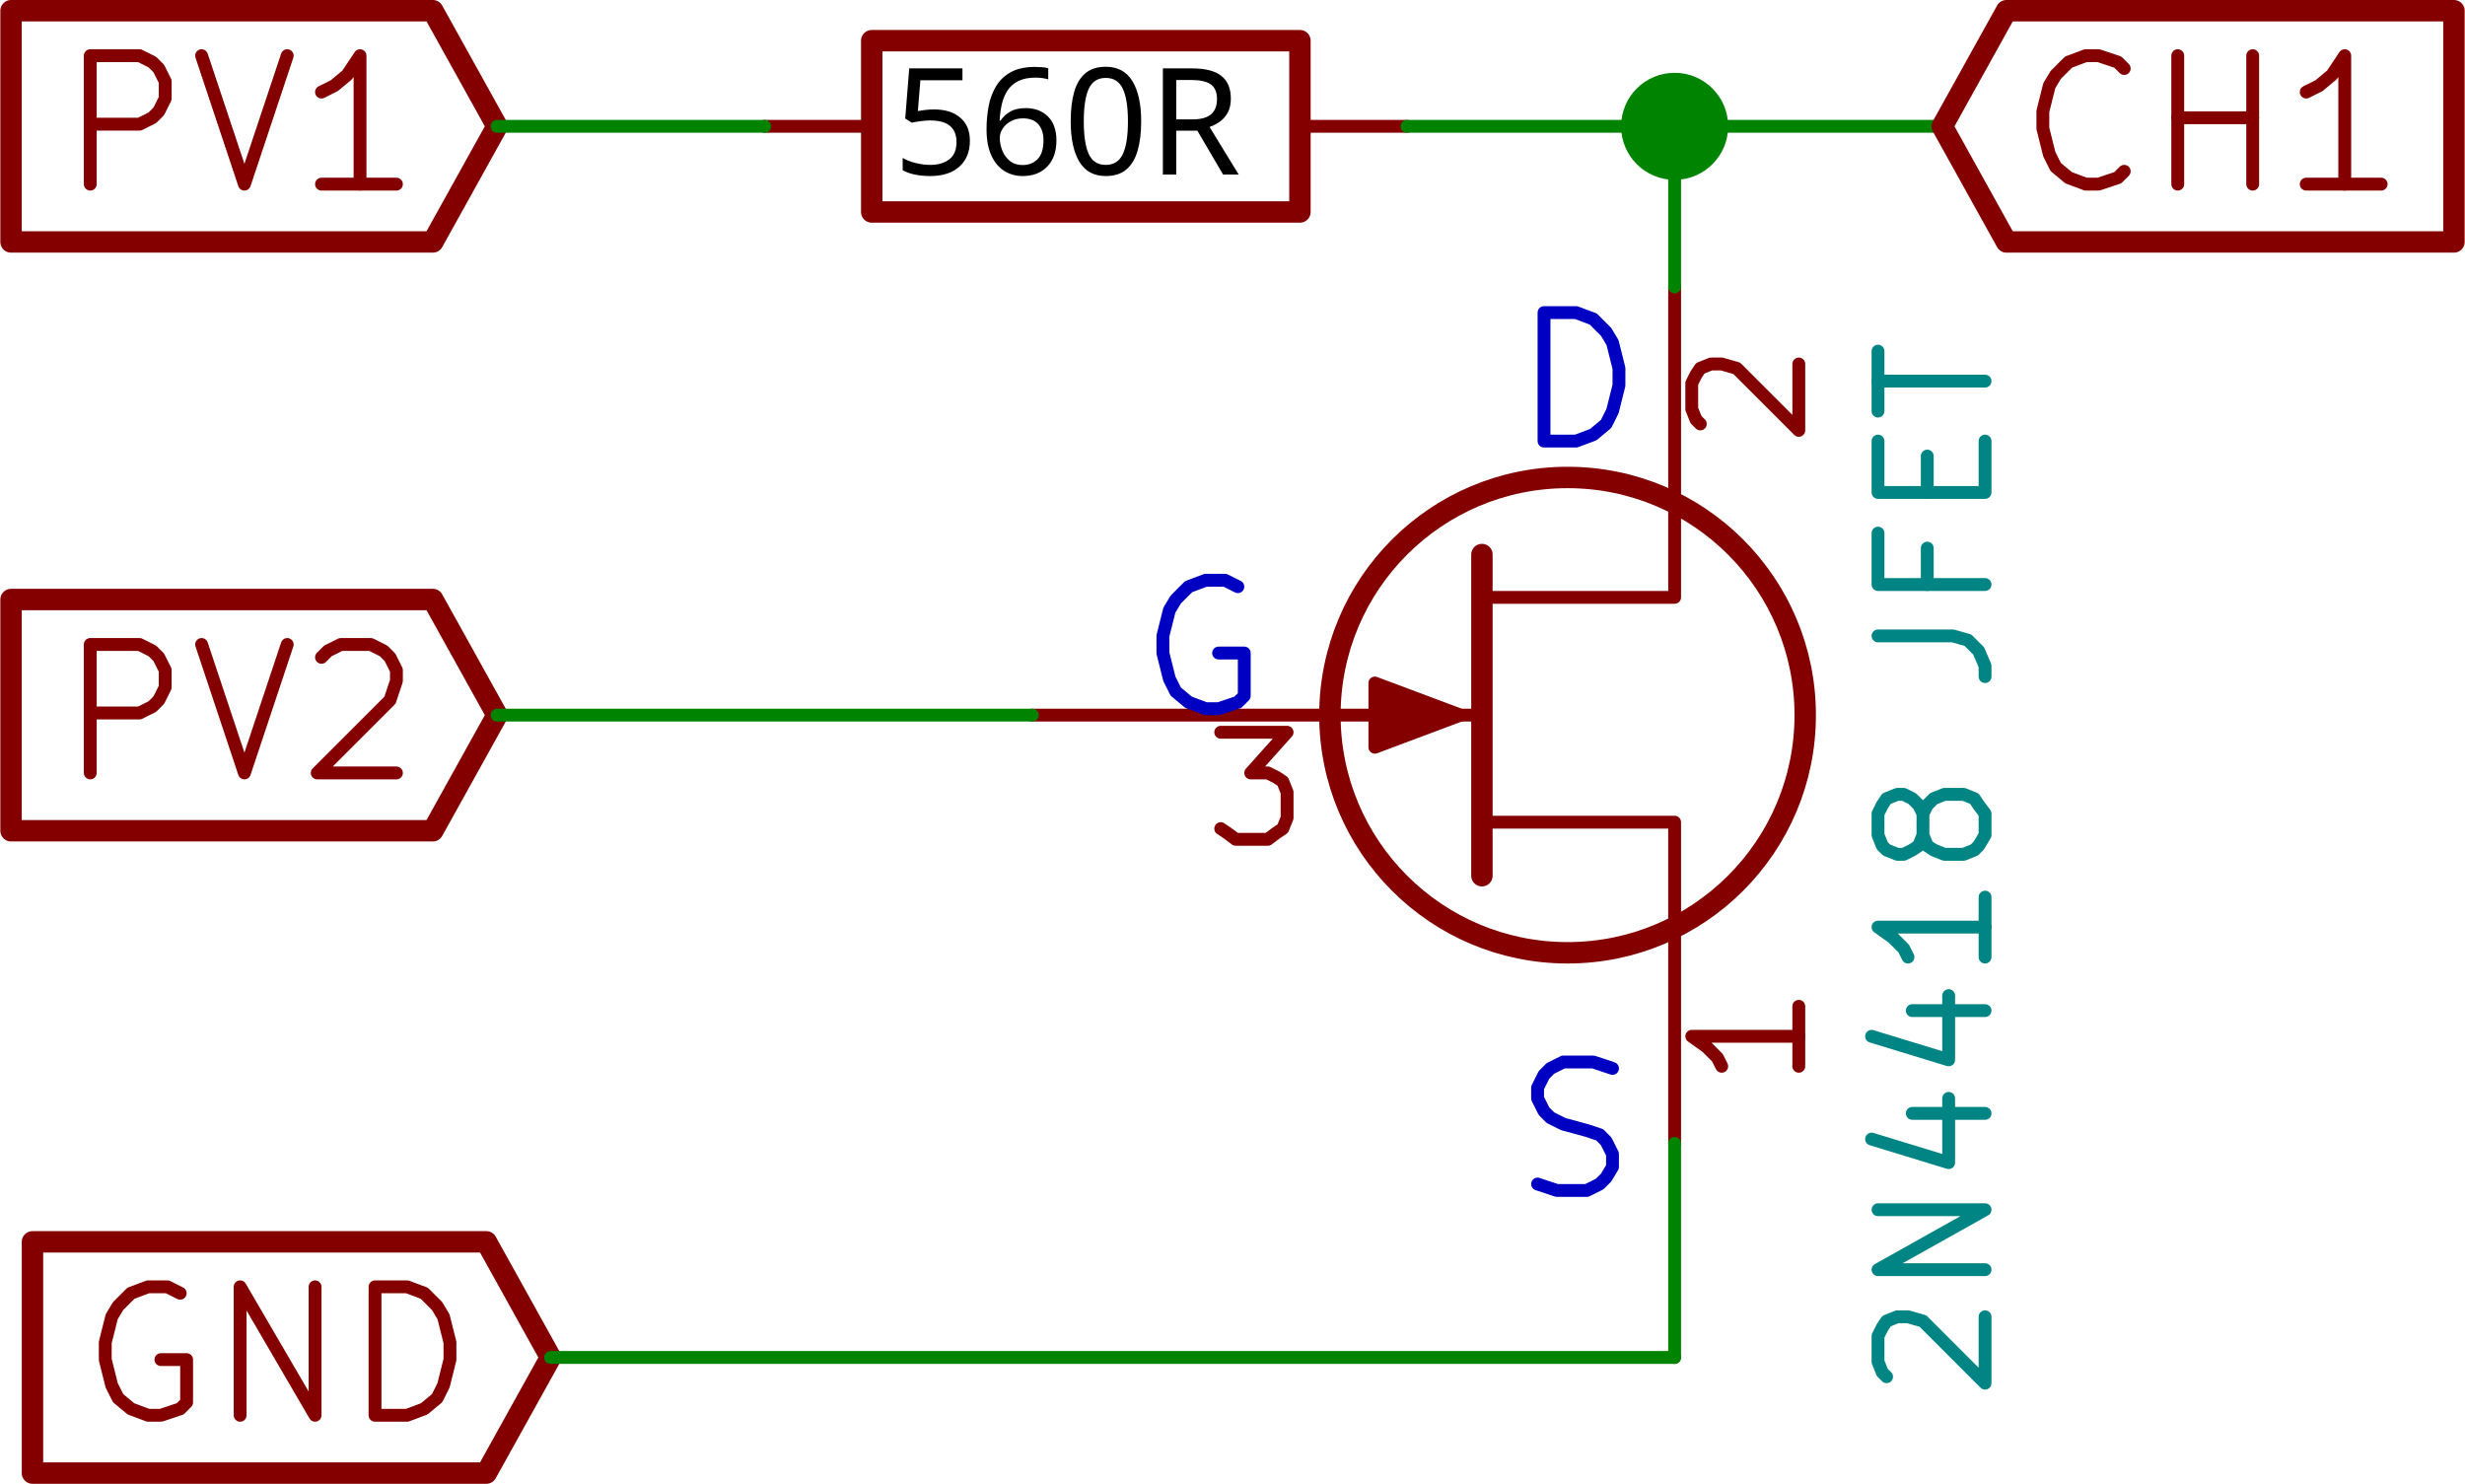
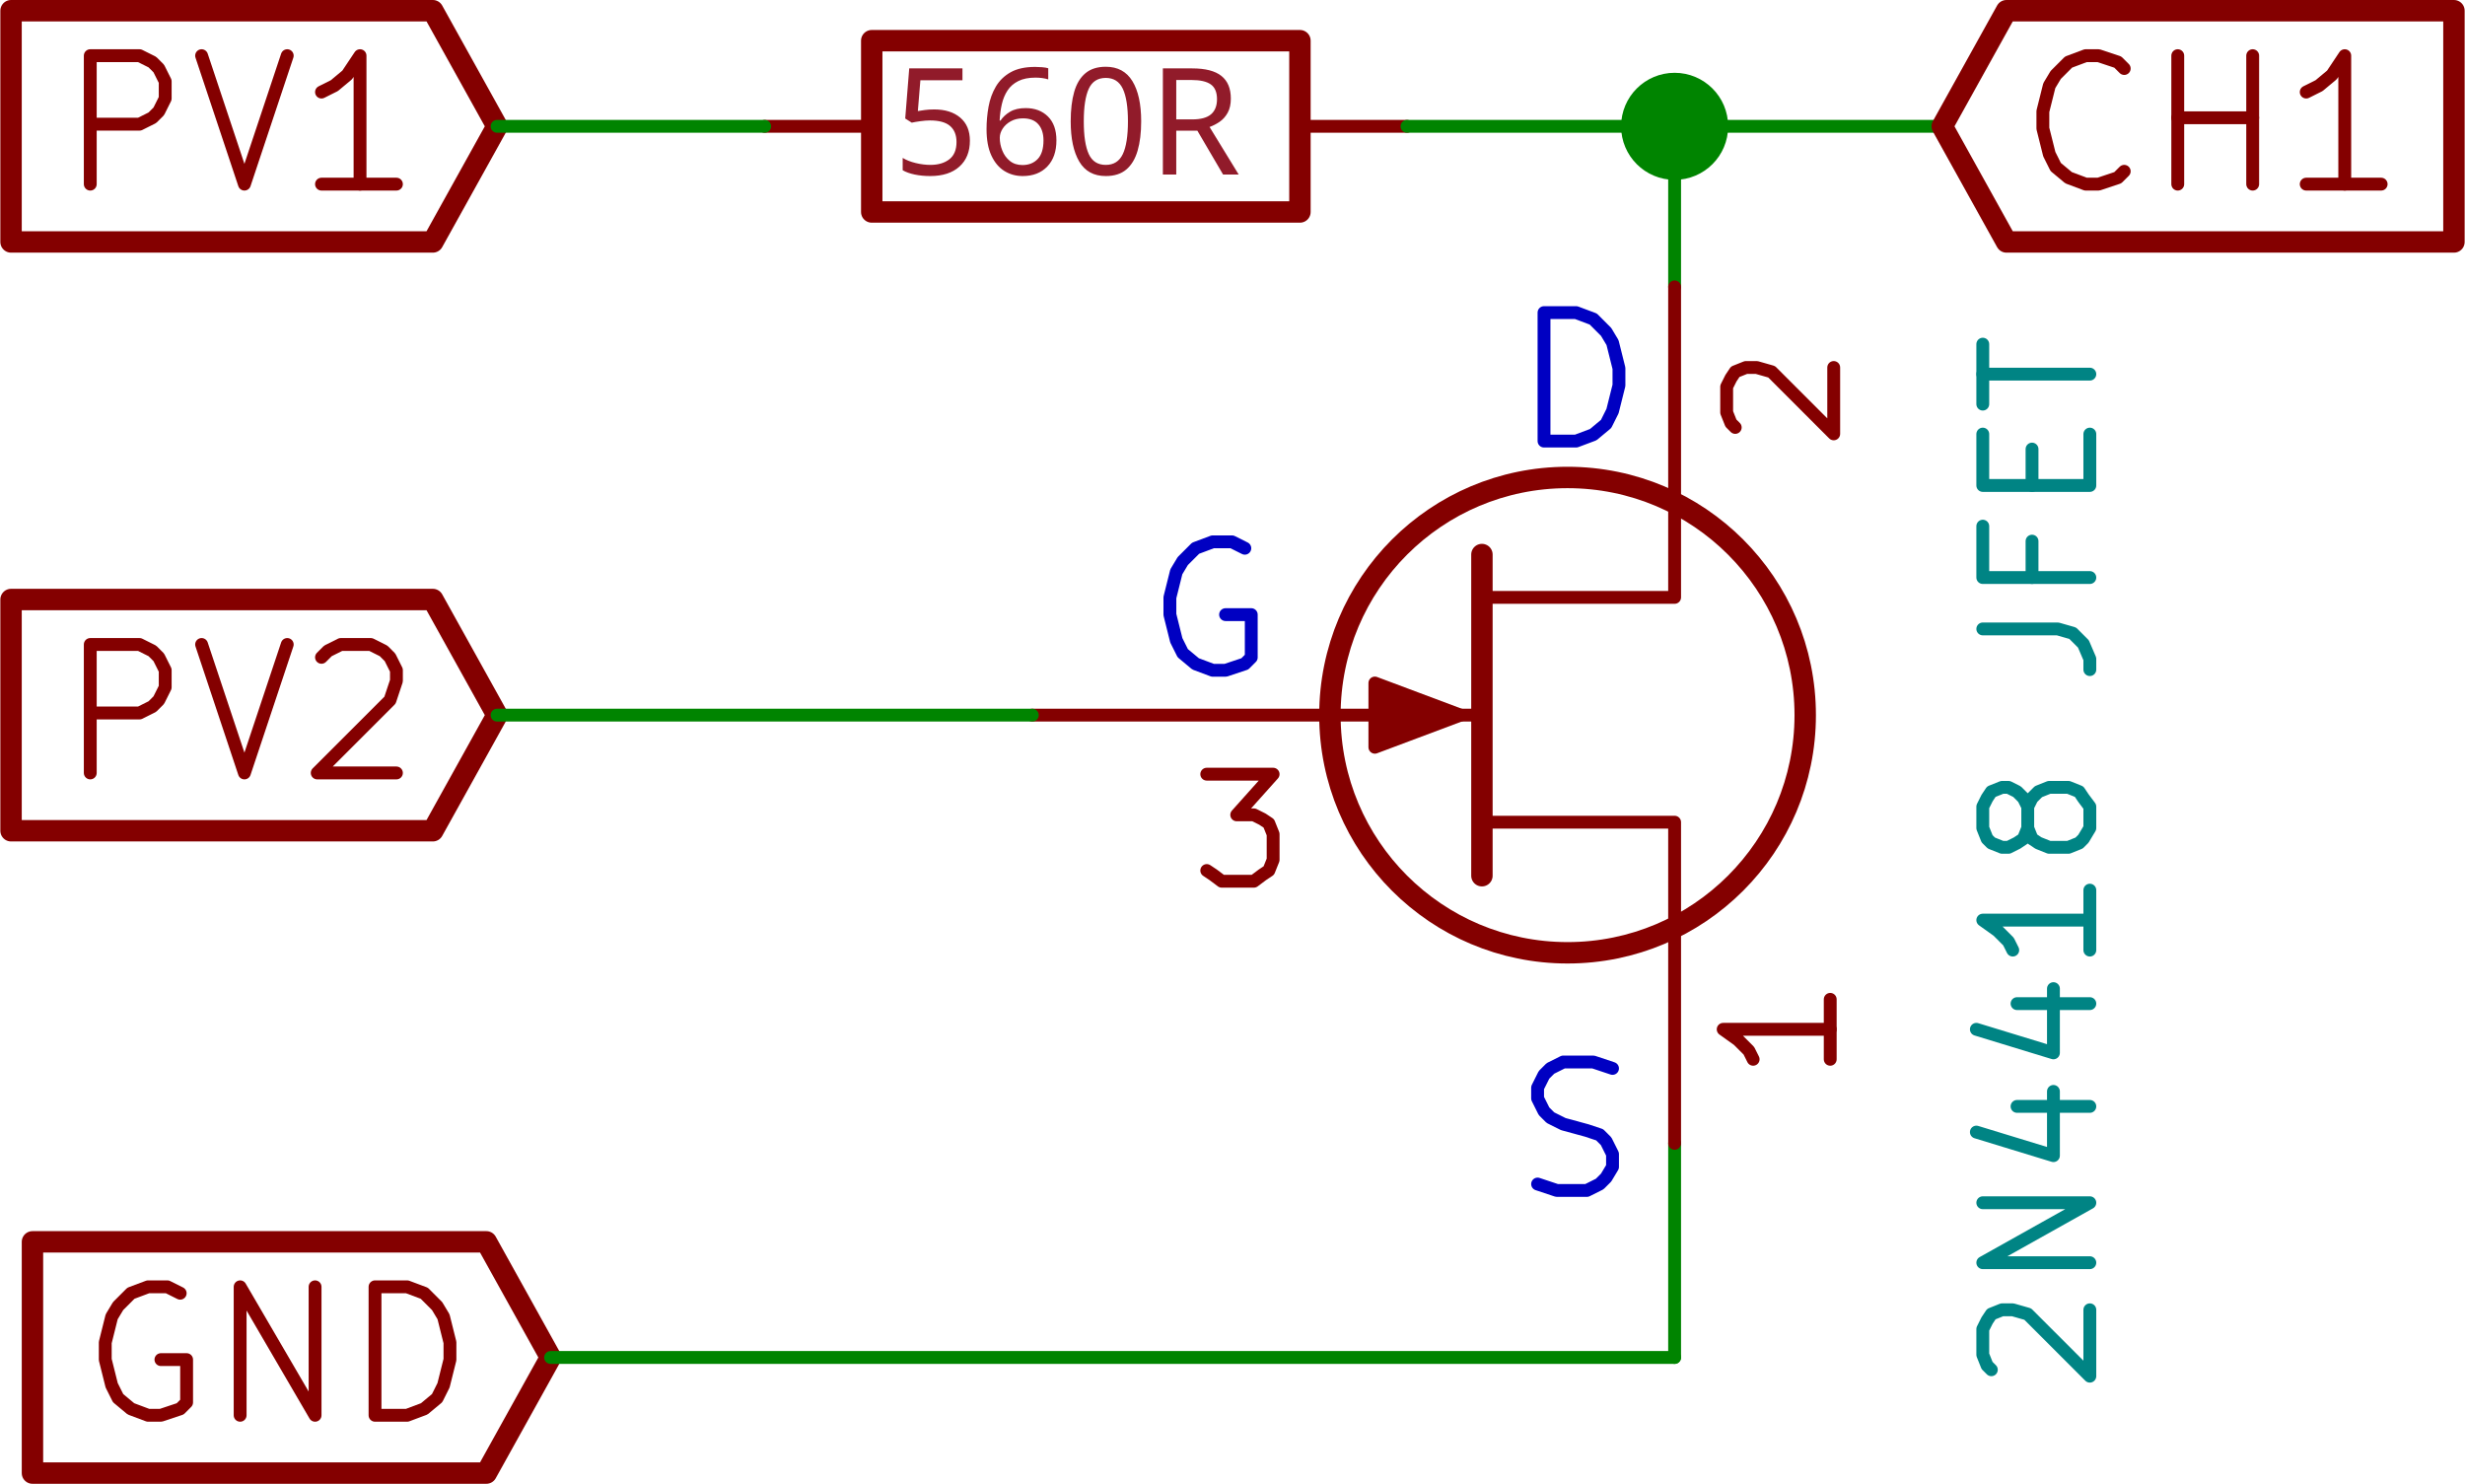
<svg xmlns="http://www.w3.org/2000/svg" version="1.1" width="2.924cm" height="1.76cm" viewBox="0 0 11509.995 6930" id="svg2">
  <defs id="defs276" />
  <g style="fill:#000000;fill-opacity:1;stroke:#000000;stroke-linecap:round;stroke-linejoin:round;stroke-opacity:1" id="g8" transform="translate(-6180.02,-10160)" />
  <g style="fill:#000000;fill-opacity:0;stroke:#000000;stroke-width:0;stroke-linecap:round;stroke-linejoin:round;stroke-opacity:1" id="g10" transform="translate(-6180.02,-10160)" />
  <g style="fill:#840000;fill-opacity:0;stroke:#840000;stroke-width:0;stroke-linecap:round;stroke-linejoin:round;stroke-opacity:1" id="g12" transform="translate(-6180.02,-10160)" />
-   <g style="fill:#840000;fill-opacity:0;stroke:#840000;stroke-width:100;stroke-linecap:round;stroke-linejoin:round;stroke-opacity:1" id="g14" transform="translate(-6180.02,-10160)">
-     <circle cx="13500" cy="13500" r="1110" id="circle16" />
-     <polyline fill="none;" points="13100,12750 13100,14250 13100,14250 " id="polyline18" />
-   </g>
-   <g style="fill:#840000;fill-opacity:0;stroke:#840000;stroke-width:60;stroke-linecap:round;stroke-linejoin:round;stroke-opacity:1" id="g20" transform="translate(-6180.02,-10160)">
-     <polyline fill="none;" points="14000,14500 14000,14000 13100,14000 " id="polyline22" />
-     <polyline fill="none;" points="14000,12500 14000,12950 13100,12950 " id="polyline24" />
-   </g>
-   <g style="fill:#840000;fill-opacity:1;stroke:#840000;stroke-width:60;stroke-linecap:round;stroke-linejoin:round;stroke-opacity:1" id="g26" transform="translate(-6180.02,-10160)">
-     <polyline style="fill-rule:evenodd" points="13000,13500 12600,13350 12600,13650 13000,13500 " id="polyline28" />
-   </g>
-   <g style="fill:#840000;fill-opacity:0;stroke:#840000;stroke-width:60;stroke-linecap:round;stroke-linejoin:round;stroke-opacity:1" id="g30" transform="translate(-6180.02,-10160)">
-     <path d="m 14000,14500 0,1000" id="path32" />
-     <path d="m 14580,14860 0,280" id="path34" />
-     <path d="m 14580,15000 -500,0 70,50 50,50 20,40" id="path36" />
-     <path d="m 14000,12500 0,-1000" id="path38" />
-     <path d="m 14120,12140 -20,-20 -20,-50 0,-120 20,-40 20,-30 50,-20 50,0 70,20 290,290 0,-310" id="path40" />
-     <path d="m 13100,13500 -2100,0" id="path42" />
-     <path d="m 11880,13580 310,0 -170,190 80,0 40,20 30,20 20,50 0,120 -20,50 -30,20 -40,30 -150,0 -40,-30 -30,-20" id="path44" />
-   </g>
-   <g style="fill:#008484;fill-opacity:0;stroke:#008484;stroke-width:60;stroke-linecap:round;stroke-linejoin:round;stroke-opacity:1" id="g46" transform="translate(-6180.02,-10160)">
-     <path d="m 14990,16590 -20,-20 -20,-50 0,-120 20,-40 20,-30 50,-20 50,0 70,20 290,290 0,-310" id="path48" />
-     <path d="m 15450,16090 -500,0 500,-280 -500,0" id="path50" />
-     <path d="m 15110,15360 340,0" id="path52" />
-     <path d="m 14920,15480 360,110 0,-300" id="path54" />
-     <path d="m 15110,14880 340,0" id="path56" />
-     <path d="m 14920,15000 360,110 0,-300" id="path58" />
-     <path d="m 15450,14350 0,280" id="path60" />
-     <path d="m 15450,14490 -500,0 70,50 50,50 20,40" id="path62" />
-     <path d="m 15160,14060 -20,50 -30,20 -40,20 -30,0 -50,-20 -20,-20 -20,-50 0,-100 20,-40 20,-30 50,-20 30,0 40,20 30,30 20,40 0,100 20,50 30,20 50,20 90,0 50,-20 20,-20 30,-50 0,-100 -30,-40 -20,-30 -50,-20 -90,0 -50,20 -30,30 -20,40" id="path64" />
-     <path d="m 14950,13130 350,0 70,20 50,50 30,70 0,50" id="path66" />
-     <path d="m 15180,12720 0,170" id="path68" />
-     <path d="m 15450,12890 -500,0 0,-240" id="path70" />
-     <path d="m 15180,12460 0,-170" id="path72" />
-     <path d="m 15450,12220 0,240 -500,0 0,-240" id="path74" />
-     <path d="m 14950,12080 0,-280" id="path76" />
-     <path d="m 15450,11940 -500,0" id="path78" />
-   </g>
-   <g style="fill:#840000;fill-opacity:0;stroke:#840000;stroke-width:60;stroke-linecap:round;stroke-linejoin:round;stroke-opacity:1" id="g80" transform="translate(-6180.02,-10160)">
-     <path d="m 6600,13770 0,-600 230,0 60,30 30,30 30,60 0,80 -30,60 -30,30 -60,30 -230,0" id="path82" />
-     <path d="m 7120,13170 200,600 200,-600" id="path84" />
-     <path d="m 7680,13230 30,-30 60,-30 140,0 60,30 30,30 30,60 0,50 -30,90 -340,340 370,0" id="path86" />
-   </g>
-   <g style="fill:#840000;fill-opacity:0;stroke:#840000;stroke-width:100;stroke-linecap:round;stroke-linejoin:round;stroke-opacity:1" id="g88" transform="translate(-6180.02,-10160)">
-     <polyline fill="none;" points="8500,13500 8200,12960 6230,12960 6230,13500 6230,14040 8200,14040 8500,13500 " id="polyline90" />
-   </g>
  <g style="fill:#840000;fill-opacity:0;stroke:#840000;stroke-width:60;stroke-linecap:round;stroke-linejoin:round;stroke-opacity:1" id="g92" transform="translate(-6180.02,-10160)" />
-   <g style="fill:#008400;fill-opacity:0;stroke:#008400;stroke-width:60;stroke-linecap:round;stroke-linejoin:round;stroke-opacity:1" id="g94" transform="translate(-6180.02,-10160)">
-     <path d="m 8500,13500 2500,0" id="path96" />
-   </g>
-   <g style="fill:#840000;fill-opacity:0;stroke:#840000;stroke-width:60;stroke-linecap:round;stroke-linejoin:round;stroke-opacity:1" id="g98" transform="translate(-6180.02,-10160)">
-     <path d="m 7020,16200 -60,-30 -90,0 -80,30 -60,60 -30,50 -30,120 0,80 30,120 30,60 60,50 80,30 60,0 90,-30 30,-30 0,-200 -120,0" id="path100" />
-     <path d="m 7300,16770 0,-600 350,600 0,-600" id="path102" />
-     <path d="m 7930,16770 0,-600 150,0 80,30 60,60 30,50 30,120 0,80 -30,120 -30,60 -60,50 -80,30 -150,0" id="path104" />
-   </g>
-   <g style="fill:#840000;fill-opacity:0;stroke:#840000;stroke-width:100;stroke-linecap:round;stroke-linejoin:round;stroke-opacity:1" id="g106" transform="translate(-6180.02,-10160)">
-     <polyline fill="none;" points="8750,16500 8450,15960 6330,15960 6330,16500 6330,17040 8450,17040 8750,16500 " id="polyline108" />
-   </g>
  <g style="fill:#840000;fill-opacity:0;stroke:#840000;stroke-width:60;stroke-linecap:round;stroke-linejoin:round;stroke-opacity:1" id="g110" transform="translate(-6180.02,-10160)" />
-   <g style="fill:#008400;fill-opacity:0;stroke:#008400;stroke-width:60;stroke-linecap:round;stroke-linejoin:round;stroke-opacity:1" id="g112" transform="translate(-6180.02,-10160)">
-     <path d="m 14000,16500 0,-1000" id="path114" />
-     <path d="m 8750,16500 5250,0" id="path116" />
-   </g>
-   <g style="fill:#840000;fill-opacity:0;stroke:#840000;stroke-width:60;stroke-linecap:round;stroke-linejoin:round;stroke-opacity:1" id="g118" transform="translate(-6180.02,-10160)">
-     <path d="m 6600,11020 0,-600 230,0 60,30 30,30 30,60 0,80 -30,60 -30,30 -60,30 -230,0" id="path120" />
-     <path d="m 7120,10420 200,600 200,-600" id="path122" />
-     <path d="m 8030,11020 -350,0" id="path124" />
-     <path d="m 7860,11020 0,-600 -60,90 -60,50 -60,30" id="path126" />
-   </g>
-   <g style="fill:#840000;fill-opacity:0;stroke:#840000;stroke-width:100;stroke-linecap:round;stroke-linejoin:round;stroke-opacity:1" id="g128" transform="translate(-6180.02,-10160)">
-     <polyline fill="none;" points="8500,10750 8200,10210 6230,10210 6230,10750 6230,11290 8200,11290 8500,10750 " id="polyline130" />
-   </g>
  <g style="fill:#840000;fill-opacity:0;stroke:#840000;stroke-width:0;stroke-linecap:round;stroke-linejoin:round;stroke-opacity:1" id="g132" transform="translate(-6180.02,-10160)" />
-   <g style="fill:#840000;fill-opacity:0;stroke:#840000;stroke-width:100;stroke-linecap:round;stroke-linejoin:round;stroke-opacity:1" id="g134" transform="translate(-6180.02,-10160)">
-     <rect x="10250" y="10350" width="2000" height="800" rx="0" id="rect136" />
-   </g>
-   <g style="fill:#840000;fill-opacity:0;stroke:#840000;stroke-width:60;stroke-linecap:round;stroke-linejoin:round;stroke-opacity:1" id="g138" transform="translate(-6180.02,-10160)">
-     <path d="m 12250,10750 500,0" id="path140" />
-     <path d="m 10250,10750 -500,0" id="path142" />
-   </g>
-   <g style="fill:#008400;fill-opacity:0;stroke:#008400;stroke-width:60;stroke-linecap:round;stroke-linejoin:round;stroke-opacity:1" id="g156" transform="translate(-6180.02,-10160)">
-     <path d="m 12750,10750 2500,0" id="path158" />
-     <path d="m 14000,10750 0,750" id="path160" />
-     <path d="m 8500,10750 1250,0" id="path162" />
-   </g>
-   <g style="fill:#840000;fill-opacity:0;stroke:#840000;stroke-width:60;stroke-linecap:round;stroke-linejoin:round;stroke-opacity:1" id="g164" transform="translate(-6180.02,-10160)">
-     <path d="m 16100,10960 -30,30 -90,30 -60,0 -80,-30 -60,-50 -30,-60 -30,-120 0,-80 30,-120 30,-50 60,-60 80,-30 60,0 90,30 30,30" id="path166" />
-     <path d="m 16350,11020 0,-600" id="path168" />
-     <path d="m 16350,10710 350,0" id="path170" />
-     <path d="m 16700,11020 0,-600" id="path172" />
-     <path d="m 17300,11020 -350,0" id="path174" />
-     <path d="m 17130,11020 0,-600 -60,90 -60,50 -60,30" id="path176" />
-   </g>
-   <g style="fill:#840000;fill-opacity:0;stroke:#840000;stroke-width:100;stroke-linecap:round;stroke-linejoin:round;stroke-opacity:1" id="g178" transform="translate(-6180.02,-10160)">
-     <polyline fill="none;" points="15250,10750 15550,11290 17640,11290 17640,10750 17640,10210 15550,10210 15250,10750 " id="polyline180" />
-   </g>
  <g style="fill:#840000;fill-opacity:0;stroke:#840000;stroke-width:0;stroke-linecap:round;stroke-linejoin:round;stroke-opacity:1" id="g182" transform="translate(-6180.02,-10160)" />
  <g style="fill:#008400;fill-opacity:0;stroke:#008400;stroke-width:0;stroke-linecap:round;stroke-linejoin:round;stroke-opacity:1" id="g184" transform="translate(-6180.02,-10160)" />
-   <g style="fill:#008400;fill-opacity:1;stroke:#008400;stroke-width:100;stroke-linecap:round;stroke-linejoin:round;stroke-opacity:1" id="g186" transform="translate(-6180.02,-10160)">
-     <circle cx="14000" cy="10750" r="200" id="circle188" />
+   <g style="fill:#008400;fill-opacity:1;stroke:#008400;stroke-width:60;stroke-linecap:round;stroke-linejoin:round;stroke-opacity:1" id="g190" transform="translate(-6180.02,-10160)" />
+   <g id="g11654">
+     <path d="m 6919.98,3340 h -2100" id="path42" style="fill:#840000;fill-opacity:0;stroke:#840000;stroke-width:60;stroke-linecap:round;stroke-linejoin:round;stroke-opacity:1" />
+     <g transform="translate(-5690.662,-10192.624)" id="g46" style="fill:#008484;fill-opacity:0;stroke:#008484;stroke-width:60;stroke-linecap:round;stroke-linejoin:round;stroke-opacity:1">
+       <path id="path48" d="m 14990,16590 -20,-20 -20,-50 v -120 l 20,-40 20,-30 50,-20 h 50 l 70,20 290,290 v -310" />
+       <path id="path50" d="m 15450,16090 h -500 l 500,-280 h -500" />
+       <path id="path52" d="m 15110,15360 h 340" />
+       <path id="path54" d="m 14920,15480 360,110 v -300" />
+       <path id="path56" d="m 15110,14880 h 340" />
+       <path id="path58" d="m 14920,15000 360,110 v -300" />
+       <path id="path60" d="m 15450,14350 v 280" />
+       <path id="path62" d="m 15450,14490 h -500 l 70,50 50,50 20,40" />
+       <path id="path64" d="m 15160,14060 -20,50 -30,20 -40,20 h -30 l -50,-20 -20,-20 -20,-50 v -100 l 20,-40 20,-30 50,-20 h 30 l 40,20 30,30 20,40 v 100 l 20,50 30,20 50,20 h 90 l 50,-20 20,-20 30,-50 v -100 l -30,-40 -20,-30 -50,-20 h -90 l -50,20 -30,30 -20,40" />
+       <path id="path66" d="m 14950,13130 h 350 l 70,20 50,50 30,70 v 50" />
+       <path id="path68" d="m 15180,12720 v 170" />
+       <path id="path70" d="m 15450,12890 h -500 v -240" />
+       <path id="path72" d="m 15180,12460 v -170" />
+       <path id="path74" d="m 15450,12220 v 240 h -500 v -240" />
+       <path id="path76" d="m 14950,12080 v -280" />
+       <path id="path78" d="m 15450,11940 h -500" />
+     </g>
+     <g transform="translate(-6180.02,-10160)" id="g80" style="fill:#840000;fill-opacity:0;stroke:#840000;stroke-width:60;stroke-linecap:round;stroke-linejoin:round;stroke-opacity:1">
+       <path id="path82" d="m 6600,13770 0,-600 230,0 60,30 30,30 30,60 0,80 -30,60 -30,30 -60,30 -230,0" />
+       <path id="path84" d="m 7120,13170 200,600 200,-600" />
+       <path id="path86" d="m 7680,13230 30,-30 60,-30 140,0 60,30 30,30 30,60 0,50 -30,90 -340,340 370,0" />
+     </g>
+     <g transform="translate(-6180.02,-10160)" id="g88" style="fill:#840000;fill-opacity:0;stroke:#840000;stroke-width:100;stroke-linecap:round;stroke-linejoin:round;stroke-opacity:1">
+       <polyline id="polyline90" points="8500,13500 8200,12960 6230,12960 6230,13500 6230,14040 8200,14040 8500,13500 " fill="none;" />
+     </g>
+     <g transform="translate(-6180.02,-10160)" id="g94" style="fill:#008400;fill-opacity:0;stroke:#008400;stroke-width:60;stroke-linecap:round;stroke-linejoin:round;stroke-opacity:1">
+       <path id="path96" d="m 8500,13500 2500,0" />
+     </g>
+     <g transform="translate(-6180.02,-10160)" id="g98" style="fill:#840000;fill-opacity:0;stroke:#840000;stroke-width:60;stroke-linecap:round;stroke-linejoin:round;stroke-opacity:1">
+       <path id="path100" d="m 7020,16200 -60,-30 -90,0 -80,30 -60,60 -30,50 -30,120 0,80 30,120 30,60 60,50 80,30 60,0 90,-30 30,-30 0,-200 -120,0" />
+       <path id="path102" d="m 7300,16770 0,-600 350,600 0,-600" />
+       <path id="path104" d="m 7930,16770 0,-600 150,0 80,30 60,60 30,50 30,120 0,80 -30,120 -30,60 -60,50 -80,30 -150,0" />
+     </g>
+     <g transform="translate(-6180.02,-10160)" id="g106" style="fill:#840000;fill-opacity:0;stroke:#840000;stroke-width:100;stroke-linecap:round;stroke-linejoin:round;stroke-opacity:1">
+       <polyline id="polyline108" points="8750,16500 8450,15960 6330,15960 6330,16500 6330,17040 8450,17040 8750,16500 " fill="none;" />
+     </g>
+     <g transform="translate(-6180.02,-10160)" id="g112" style="fill:#008400;fill-opacity:0;stroke:#008400;stroke-width:60;stroke-linecap:round;stroke-linejoin:round;stroke-opacity:1">
+       <path id="path114" d="m 14000,16500 0,-1000" />
+       <path id="path116" d="m 8750,16500 5250,0" />
+     </g>
+     <g transform="translate(-6180.02,-10160)" id="g118" style="fill:#840000;fill-opacity:0;stroke:#840000;stroke-width:60;stroke-linecap:round;stroke-linejoin:round;stroke-opacity:1">
+       <path id="path120" d="m 6600,11020 0,-600 230,0 60,30 30,30 30,60 0,80 -30,60 -30,30 -60,30 -230,0" />
+       <path id="path122" d="m 7120,10420 200,600 200,-600" />
+       <path id="path124" d="m 8030,11020 -350,0" />
+       <path id="path126" d="m 7860,11020 0,-600 -60,90 -60,50 -60,30" />
+     </g>
+     <g transform="translate(-6180.02,-10160)" id="g128" style="fill:#840000;fill-opacity:0;stroke:#840000;stroke-width:100;stroke-linecap:round;stroke-linejoin:round;stroke-opacity:1">
+       <polyline id="polyline130" points="8500,10750 8200,10210 6230,10210 6230,10750 6230,11290 8200,11290 8500,10750 " fill="none;" />
+     </g>
+     <g transform="translate(-6180.02,-10160)" id="g134" style="fill:#840000;fill-opacity:0;stroke:#840000;stroke-width:100;stroke-linecap:round;stroke-linejoin:round;stroke-opacity:1">
+       <rect id="rect136" rx="0" height="800" width="2000" y="10350" x="10250" />
+     </g>
+     <g transform="translate(-6180.02,-10160)" id="g138" style="fill:#840000;fill-opacity:0;stroke:#840000;stroke-width:60;stroke-linecap:round;stroke-linejoin:round;stroke-opacity:1">
+       <path id="path140" d="m 12250,10750 500,0" />
+       <path id="path142" d="m 10250,10750 -500,0" />
+     </g>
+     <g transform="translate(-6180.02,-10160)" id="g156" style="fill:#008400;fill-opacity:0;stroke:#008400;stroke-width:60;stroke-linecap:round;stroke-linejoin:round;stroke-opacity:1">
+       <path id="path158" d="m 12750,10750 2500,0" />
+       <path id="path160" d="m 14000,10750 0,750" />
+       <path id="path162" d="m 8500,10750 1250,0" />
+     </g>
+     <g transform="translate(-6180.02,-10160)" id="g164" style="fill:#840000;fill-opacity:0;stroke:#840000;stroke-width:60;stroke-linecap:round;stroke-linejoin:round;stroke-opacity:1">
+       <path id="path166" d="m 16100,10960 -30,30 -90,30 -60,0 -80,-30 -60,-50 -30,-60 -30,-120 0,-80 30,-120 30,-50 60,-60 80,-30 60,0 90,30 30,30" />
+       <path id="path168" d="m 16350,11020 0,-600" />
+       <path id="path170" d="m 16350,10710 350,0" />
+       <path id="path172" d="m 16700,11020 0,-600" />
+       <path id="path174" d="m 17300,11020 -350,0" />
+       <path id="path176" d="m 17130,11020 0,-600 -60,90 -60,50 -60,30" />
+     </g>
+     <g transform="translate(-6180.02,-10160)" id="g178" style="fill:#840000;fill-opacity:0;stroke:#840000;stroke-width:100;stroke-linecap:round;stroke-linejoin:round;stroke-opacity:1">
+       <polyline id="polyline180" points="15250,10750 15550,11290 17640,11290 17640,10750 17640,10210 15550,10210 15250,10750 " fill="none;" />
+     </g>
+     <g transform="translate(-6180.02,-10160)" id="g186" style="fill:#008400;fill-opacity:1;stroke:#008400;stroke-width:100;stroke-linecap:round;stroke-linejoin:round;stroke-opacity:1">
+       <circle id="circle188" r="200" cy="10750" cx="14000" />
+     </g>
+     <g id="g11570">
+       <g style="fill:#840000;fill-opacity:0;stroke:#840000;stroke-width:100;stroke-linecap:round;stroke-linejoin:round;stroke-opacity:1" id="g14" transform="translate(-6180.02,-10160)">
+         <circle cx="13500" cy="13500" r="1110" id="circle16" />
+         <polyline fill="none;" points="13100,12750 13100,14250 13100,14250 " id="polyline18" />
+       </g>
+       <g style="fill:#840000;fill-opacity:0;stroke:#840000;stroke-width:60;stroke-linecap:round;stroke-linejoin:round;stroke-opacity:1" id="g20" transform="translate(-6180.02,-10160)">
+         <polyline fill="none;" points="14000,14500 14000,14000 13100,14000 " id="polyline22" />
+         <polyline fill="none;" points="14000,12500 14000,12950 13100,12950 " id="polyline24" />
+       </g>
+       <g style="fill:#840000;fill-opacity:1;stroke:#840000;stroke-width:60;stroke-linecap:round;stroke-linejoin:round;stroke-opacity:1" id="g26" transform="translate(-6180.02,-10160)">
+         <polyline style="fill-rule:evenodd" points="13000,13500 12600,13350 12600,13650 13000,13500 " id="polyline28" />
+       </g>
+       <path style="fill:#840000;fill-opacity:0;stroke:#840000;stroke-width:60;stroke-linecap:round;stroke-linejoin:round;stroke-opacity:1" id="path32" d="M 7819.98,4340 V 5340" />
+       <path style="fill:#840000;fill-opacity:0;stroke:#840000;stroke-width:60;stroke-linecap:round;stroke-linejoin:round;stroke-opacity:1" id="path34" d="m 8546.787,4667.376 v 280" />
+       <path style="fill:#840000;fill-opacity:0;stroke:#840000;stroke-width:60;stroke-linecap:round;stroke-linejoin:round;stroke-opacity:1" id="path36" d="m 8546.787,4807.376 h -500 l 70,50 50,50 20,40" />
+       <path style="fill:#840000;fill-opacity:0;stroke:#840000;stroke-width:60;stroke-linecap:round;stroke-linejoin:round;stroke-opacity:1" id="path38" d="M 7819.98,2340 V 1340" />
+       <path style="fill:#840000;fill-opacity:0;stroke:#840000;stroke-width:60;stroke-linecap:round;stroke-linejoin:round;stroke-opacity:1" id="path40" d="m 8103.099,1996.312 -20,-20 -20,-50 v -120 l 20,-40 20,-30 50,-20 h 50 l 70,20 290,290 v -310" />
+       <path style="fill:#840000;fill-opacity:0;stroke:#840000;stroke-width:60;stroke-linecap:round;stroke-linejoin:round;stroke-opacity:1" id="path44" d="m 5634.732,3615.743 h 310 l -170,190 h 80 l 40,20 30,20 20,50 v 120 l -20,50 -30,20 -40,30 h -150 l -40,-30 -30,-20" />
+       <path style="fill:#0000c2;fill-opacity:0;stroke:#0000c2;stroke-width:60;stroke-linecap:round;stroke-linejoin:round;stroke-opacity:1" id="path194" d="m 5812.604,2560.569 -60,-30 h -90 l -80,30 -60,60 -30,50 -30,120 v 80 l 30,120 30,60 60,50 80,30 h 60 l 90,-30 30,-30 v -200 h -120" />
+       <path style="fill:#0000c2;fill-opacity:0;stroke:#0000c2;stroke-width:60;stroke-linecap:round;stroke-linejoin:round;stroke-opacity:1" id="path196" d="m 7179.98,5530 90,30 h 140 l 60,-30 30,-30 30,-50 v -60 l -30,-60 -30,-30 -60,-20 -110,-30 -60,-30 -30,-30 -30,-60 v -50 l 30,-60 30,-30 60,-30 h 140 l 90,30" />
+       <path style="fill:#0000c2;fill-opacity:0;stroke:#0000c2;stroke-width:60;stroke-linecap:round;stroke-linejoin:round;stroke-opacity:1" id="path198" d="m 7209.98,2060 v -600 h 150 l 80,30 60,60 30,50 30,120 v 80 l -30,120 -30,60 -60,50 -80,30 h -150" />
+     </g>
+     <text id="text4230" y="815.288" x="4170.797" style="font-style:normal;font-weight:normal;line-height:0%;font-family:sans-serif;letter-spacing:0px;word-spacing:0px;fill:#911b2a;fill-opacity:1;stroke:none;stroke-width:1px;stroke-linecap:butt;stroke-linejoin:miter;stroke-opacity:1;" xml:space="preserve">
+       <tspan style="font-size:694.445px;line-height:1.25;fill-opacity:1;fill:#911b2a;" y="815.288" x="4170.797" id="tspan4232">560R</tspan>
+     </text>
  </g>
-   <g style="fill:#008400;fill-opacity:1;stroke:#008400;stroke-width:60;stroke-linecap:round;stroke-linejoin:round;stroke-opacity:1" id="g190" transform="translate(-6180.02,-10160)" />
-   <g style="fill:#0000c2;fill-opacity:0;stroke:#0000c2;stroke-width:60;stroke-linecap:round;stroke-linejoin:round;stroke-opacity:1" id="g192" transform="translate(-6180.02,-10160)">
-     <path d="m 11960,12900 -60,-30 -90,0 -80,30 -60,60 -30,50 -30,120 0,80 30,120 30,60 60,50 80,30 60,0 90,-30 30,-30 0,-200 -120,0" id="path194" />
-     <path d="m 13360,15690 90,30 140,0 60,-30 30,-30 30,-50 0,-60 -30,-60 -30,-30 -60,-20 -110,-30 -60,-30 -30,-30 -30,-60 0,-50 30,-60 30,-30 60,-30 140,0 90,30" id="path196" />
-     <path d="m 13390,12220 0,-600 150,0 80,30 60,60 30,50 30,120 0,80 -30,120 -30,60 -60,50 -80,30 -150,0" id="path198" />
-   </g>
-   <text xml:space="preserve" style="font-style:normal;font-weight:normal;font-size:1250.001px;line-height:125%;font-family:sans-serif;letter-spacing:0px;word-spacing:0px;fill:#000000;fill-opacity:1;stroke:none;stroke-width:1px;stroke-linecap:butt;stroke-linejoin:miter;stroke-opacity:1" x="4170.797" y="815.288" id="text4230">
-     <tspan id="tspan4232" x="4170.797" y="815.288" style="font-size:694.445px">560R</tspan>
-   </text>
</svg>
